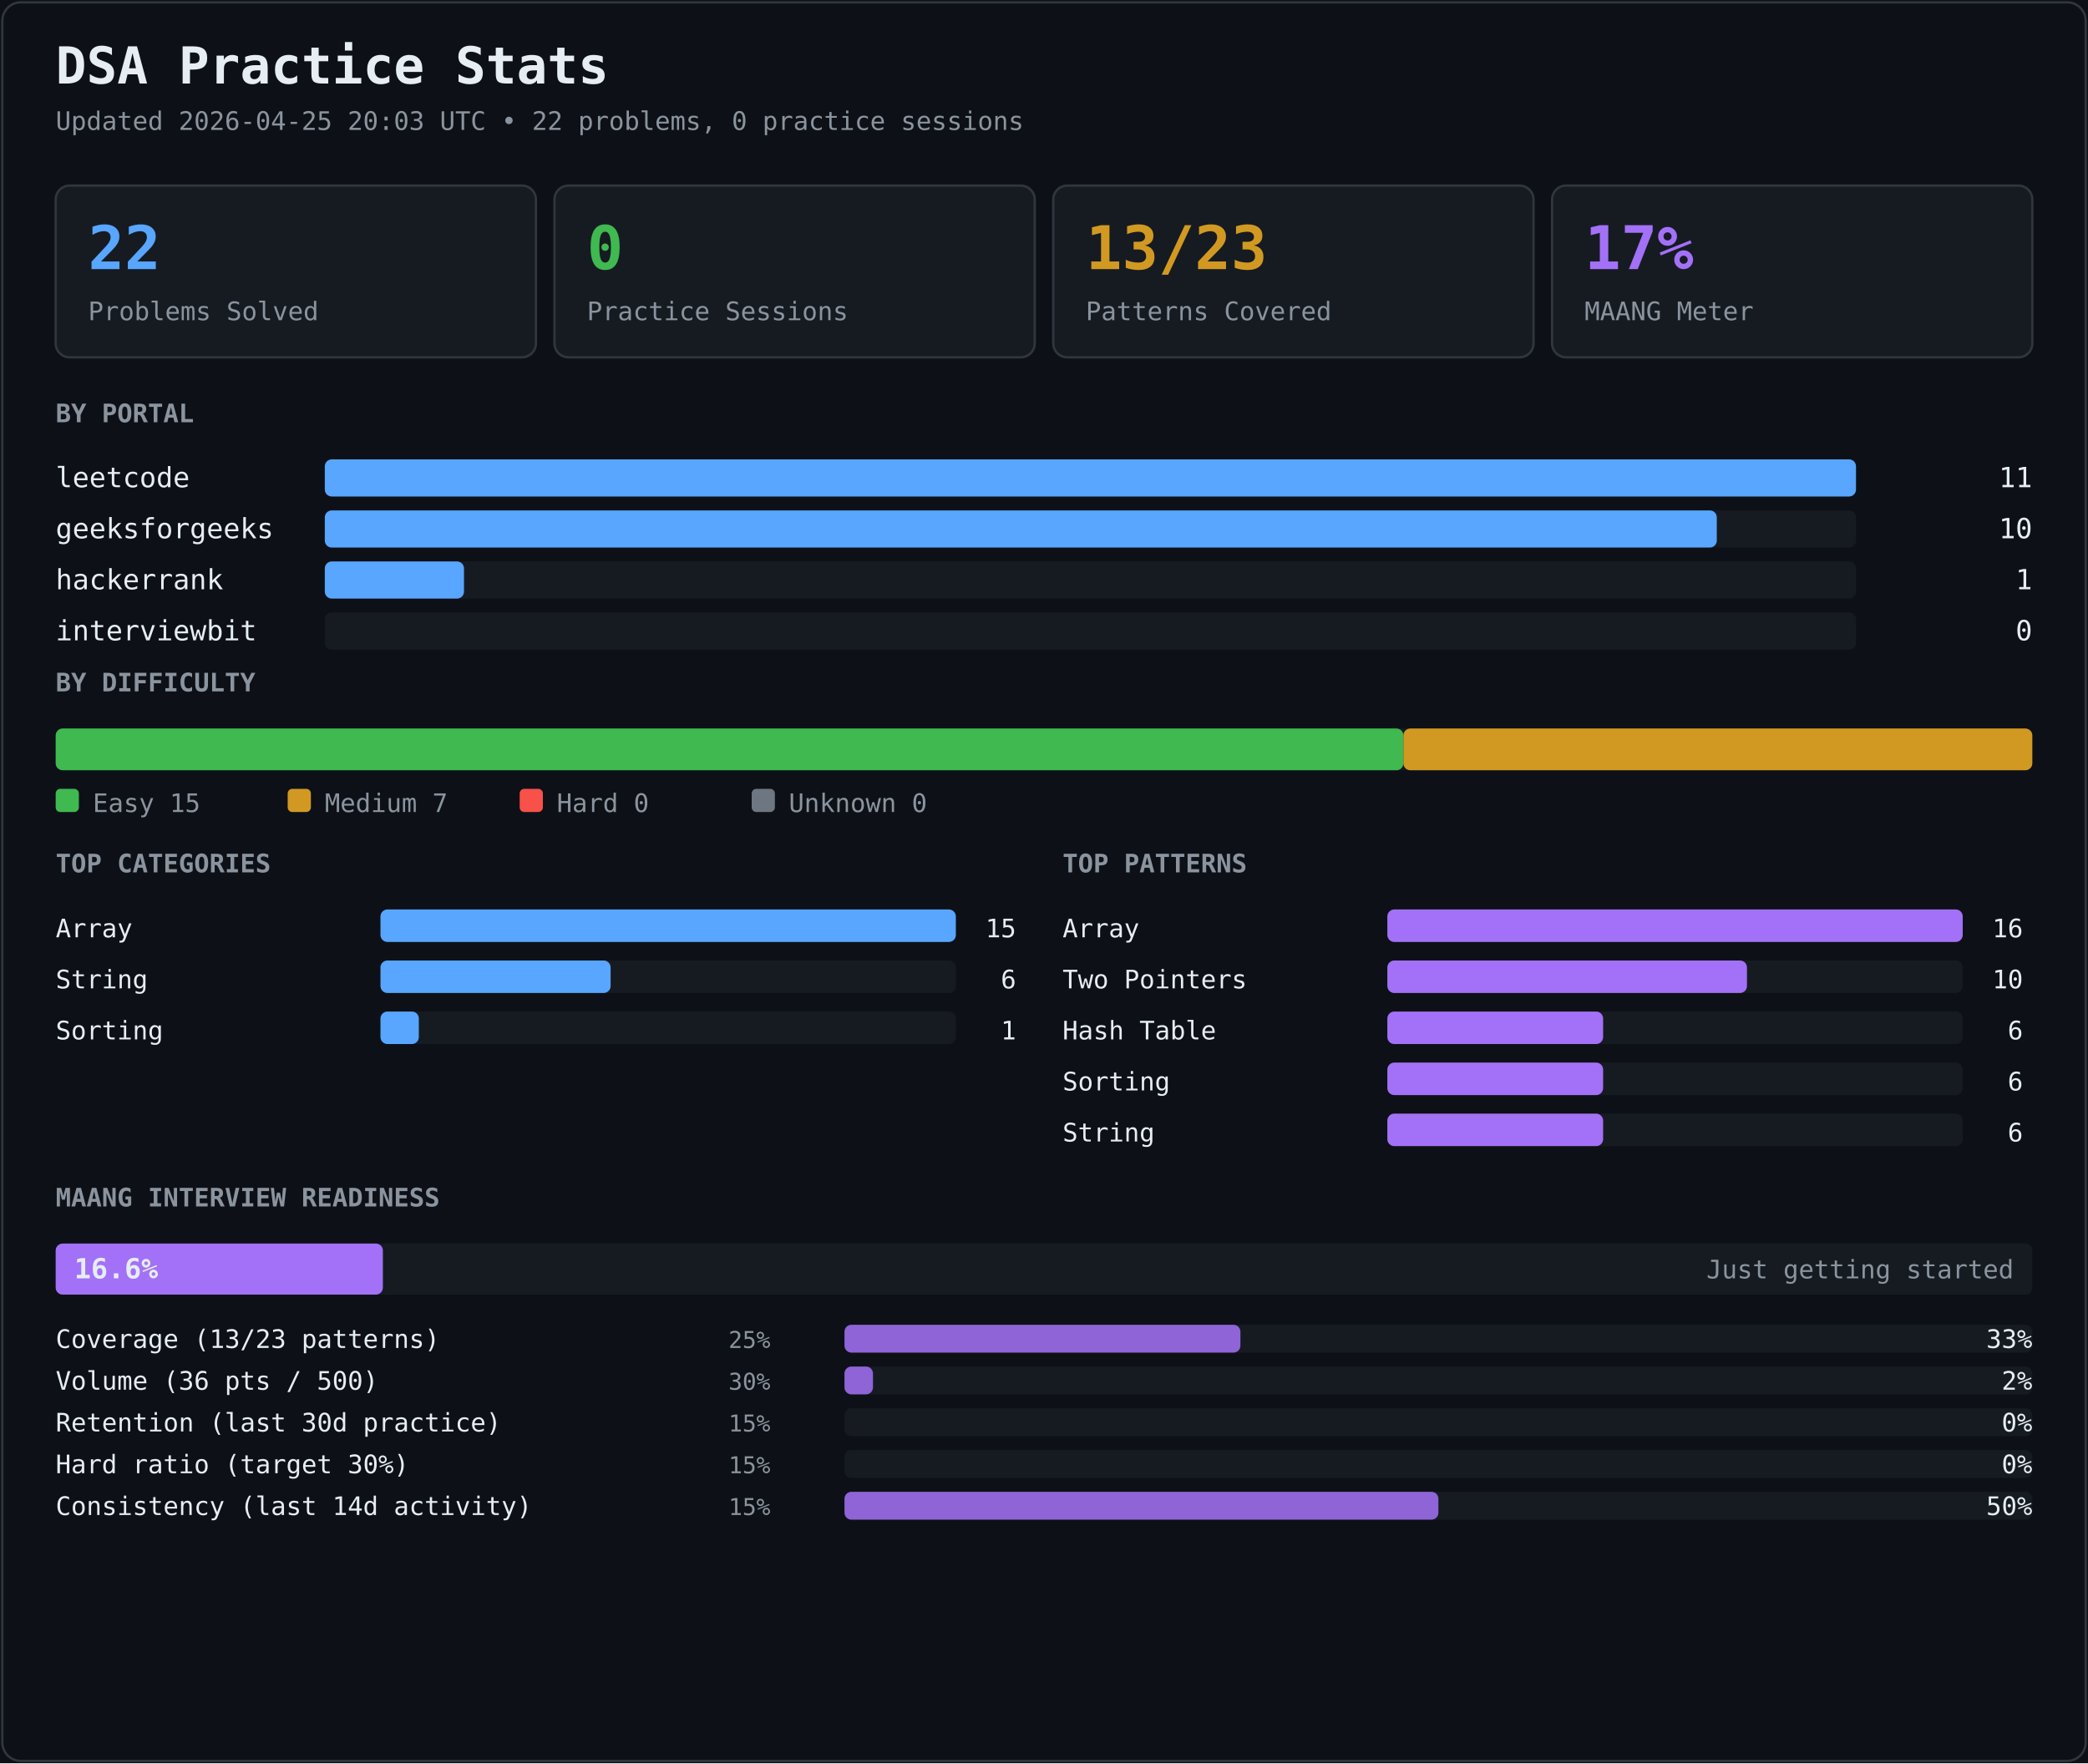
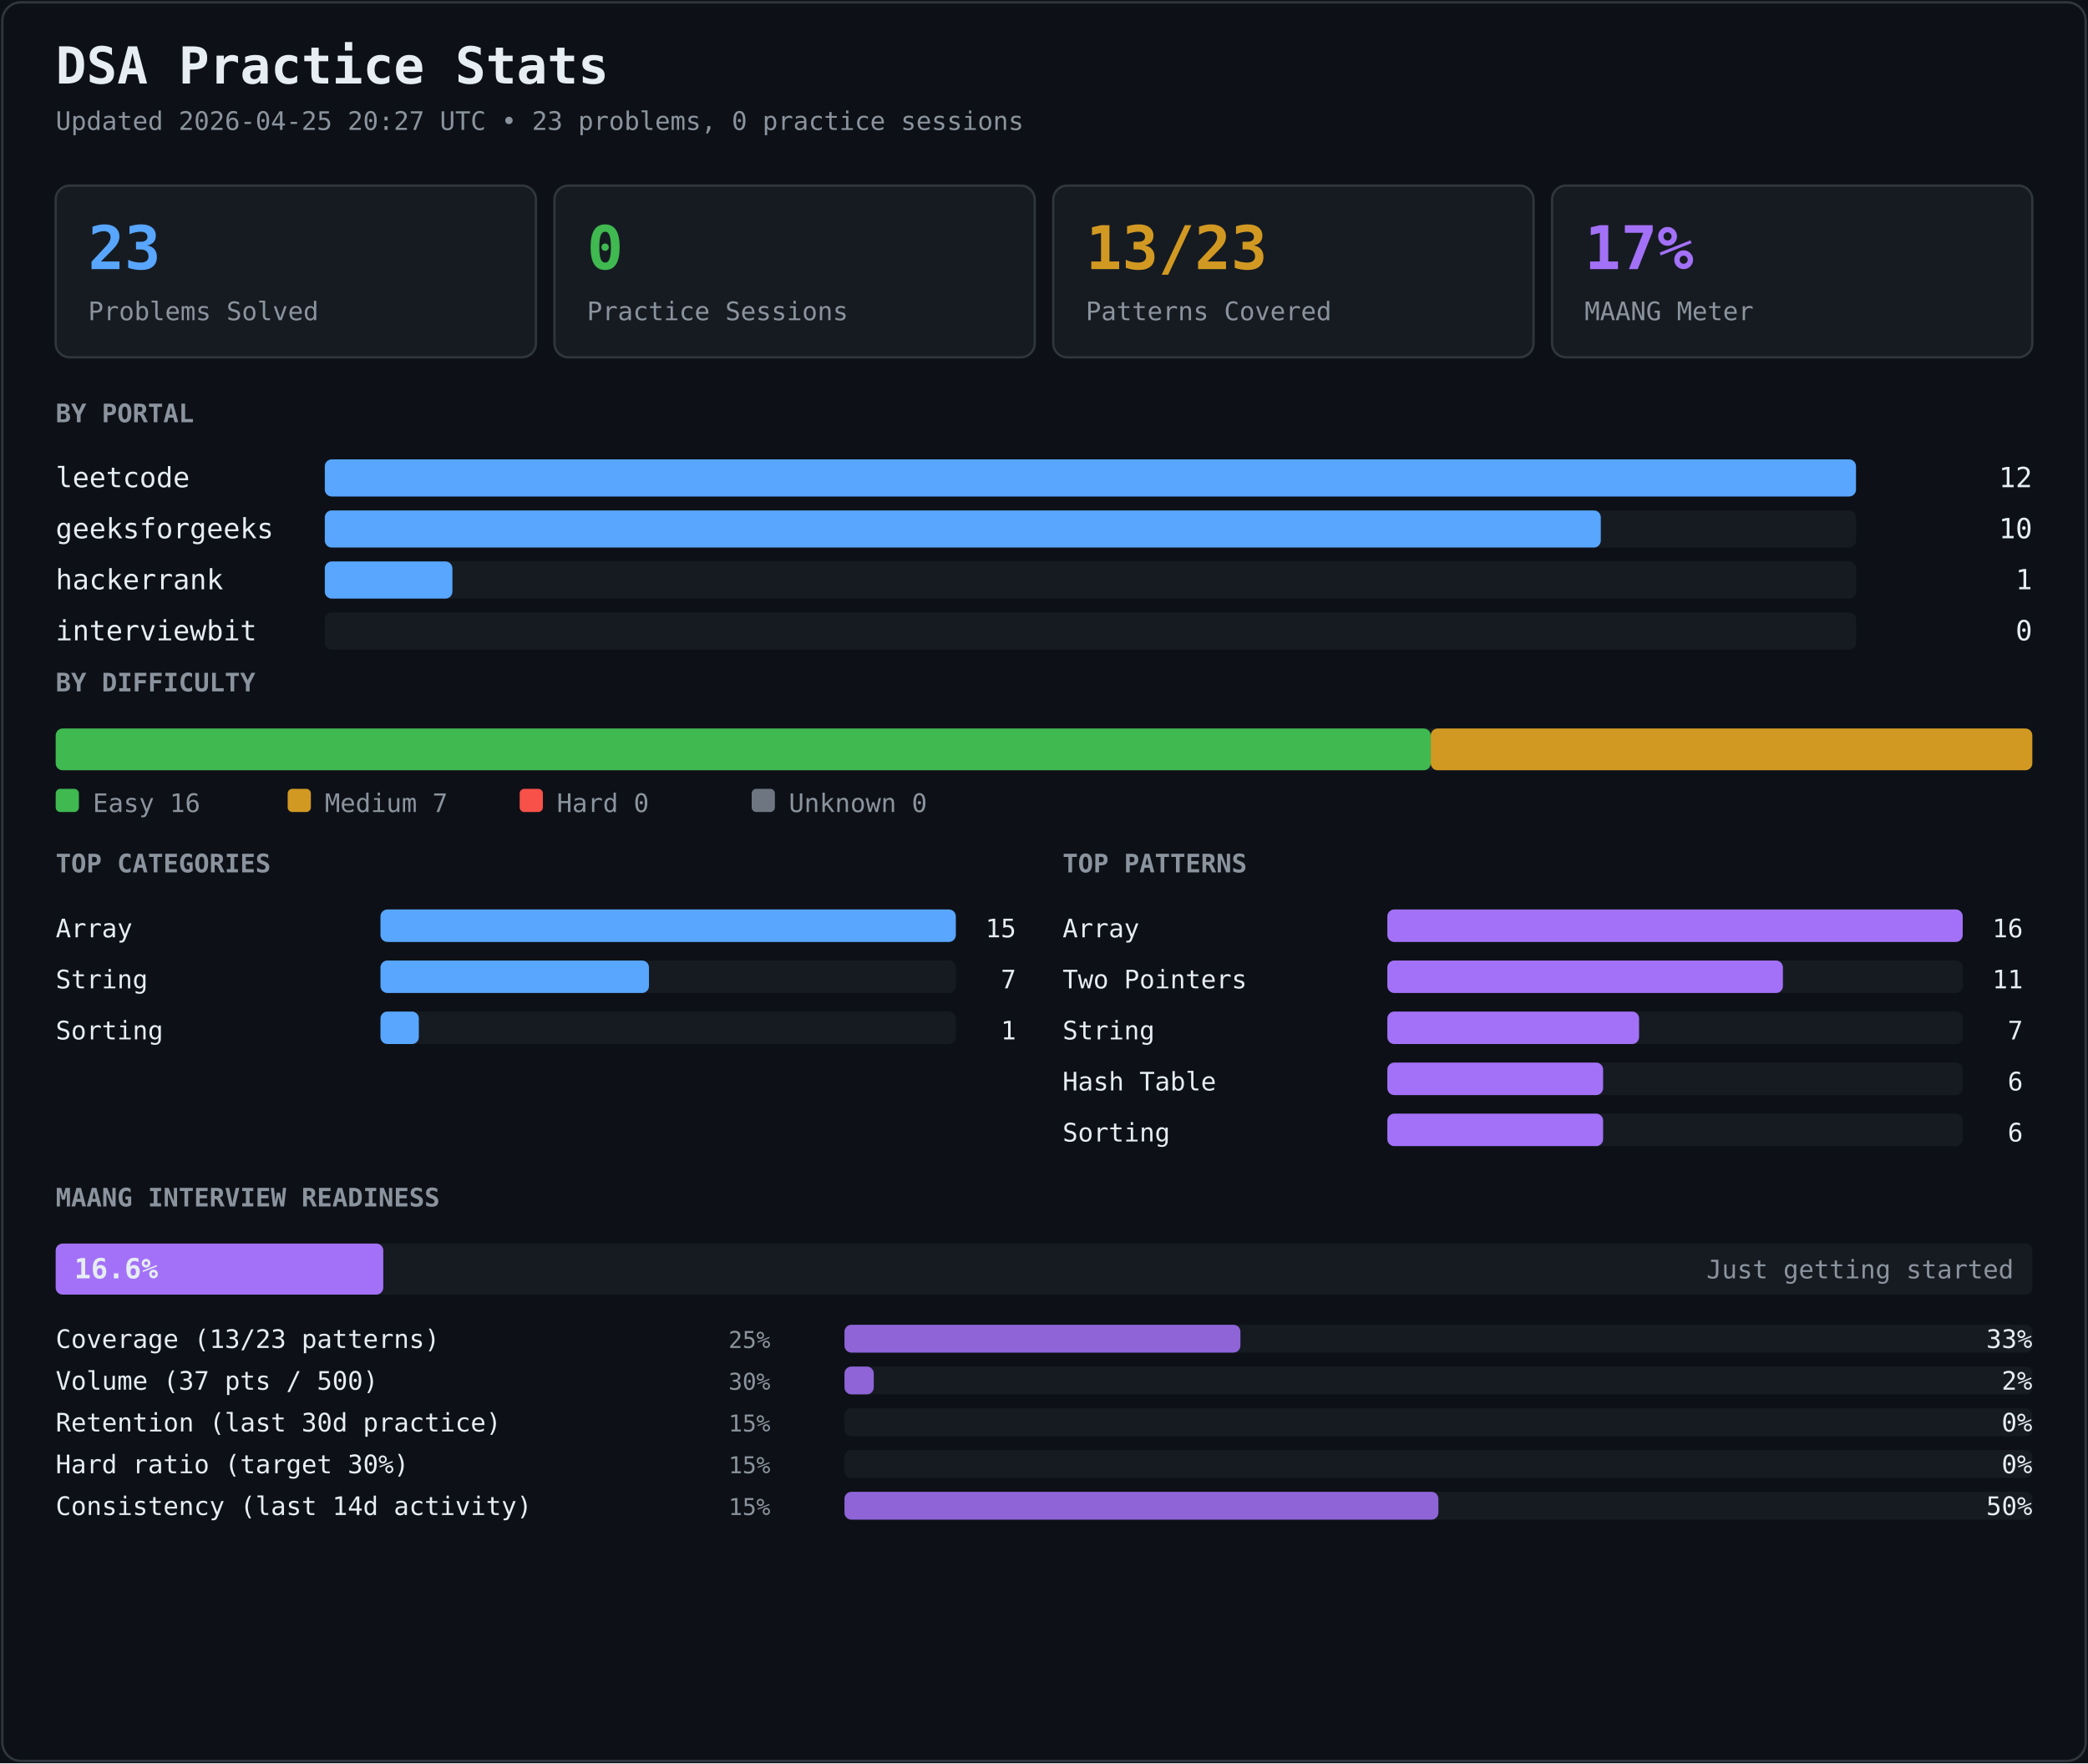
<svg xmlns="http://www.w3.org/2000/svg" width="900" height="760" viewBox="0 0 900 760">
  <rect width="900" height="760" fill="#0d1117" />
  <rect x="1" y="1" width="898" height="758" fill="none" stroke="#30363d" rx="8" />
  <text x="24" y="36" font-family="ui-monospace, SFMono-Regular, Menlo, Consolas, monospace" font-size="22" font-weight="700" fill="#e6edf3" text-anchor="start">DSA Practice Stats</text>
-   <text x="24" y="56" font-family="ui-monospace, SFMono-Regular, Menlo, Consolas, monospace" font-size="11" font-weight="400" fill="#8b949e" text-anchor="start">Updated 2026-04-25 20:03 UTC • 22 problems, 0 practice sessions</text>
+   <text x="24" y="56" font-family="ui-monospace, SFMono-Regular, Menlo, Consolas, monospace" font-size="11" font-weight="400" fill="#8b949e" text-anchor="start">Updated 2026-04-25 20:27 UTC • 23 problems, 0 practice sessions</text>
  <rect x="24" y="80" width="207" height="74" rx="6" fill="#161b22" stroke="#30363d" />
-   <text x="38" y="116" font-family="ui-monospace, SFMono-Regular, Menlo, Consolas, monospace" font-size="26" font-weight="700" fill="#58a6ff" text-anchor="start">22</text>
+   <text x="38" y="116" font-family="ui-monospace, SFMono-Regular, Menlo, Consolas, monospace" font-size="26" font-weight="700" fill="#58a6ff" text-anchor="start">23</text>
  <text x="38" y="138" font-family="ui-monospace, SFMono-Regular, Menlo, Consolas, monospace" font-size="11" font-weight="400" fill="#8b949e" text-anchor="start">Problems Solved</text>
  <rect x="239" y="80" width="207" height="74" rx="6" fill="#161b22" stroke="#30363d" />
  <text x="253" y="116" font-family="ui-monospace, SFMono-Regular, Menlo, Consolas, monospace" font-size="26" font-weight="700" fill="#3fb950" text-anchor="start">0</text>
  <text x="253" y="138" font-family="ui-monospace, SFMono-Regular, Menlo, Consolas, monospace" font-size="11" font-weight="400" fill="#8b949e" text-anchor="start">Practice Sessions</text>
  <rect x="454" y="80" width="207" height="74" rx="6" fill="#161b22" stroke="#30363d" />
  <text x="468" y="116" font-family="ui-monospace, SFMono-Regular, Menlo, Consolas, monospace" font-size="26" font-weight="700" fill="#d29922" text-anchor="start">13/23</text>
  <text x="468" y="138" font-family="ui-monospace, SFMono-Regular, Menlo, Consolas, monospace" font-size="11" font-weight="400" fill="#8b949e" text-anchor="start">Patterns Covered</text>
  <rect x="669" y="80" width="207" height="74" rx="6" fill="#161b22" stroke="#30363d" />
  <text x="683" y="116" font-family="ui-monospace, SFMono-Regular, Menlo, Consolas, monospace" font-size="26" font-weight="700" fill="#a371f7" text-anchor="start">17%</text>
  <text x="683" y="138" font-family="ui-monospace, SFMono-Regular, Menlo, Consolas, monospace" font-size="11" font-weight="400" fill="#8b949e" text-anchor="start">MAANG Meter</text>
  <text x="24" y="182" font-family="ui-monospace, SFMono-Regular, Menlo, Consolas, monospace" font-size="11" font-weight="700" fill="#8b949e" text-anchor="start">BY PORTAL</text>
  <text x="24" y="210" font-family="ui-monospace, SFMono-Regular, Menlo, Consolas, monospace" font-size="12" font-weight="400" fill="#e6edf3" text-anchor="start">leetcode</text>
  <rect x="140" y="198" width="660" height="16" rx="3" fill="#161b22" opacity="1" />
  <rect x="140" y="198" width="660" height="16" rx="3" fill="#58a6ff" opacity="1" />
-   <text x="876" y="210" font-family="ui-monospace, SFMono-Regular, Menlo, Consolas, monospace" font-size="12" font-weight="400" fill="#e6edf3" text-anchor="end">11</text>
+   <text x="876" y="210" font-family="ui-monospace, SFMono-Regular, Menlo, Consolas, monospace" font-size="12" font-weight="400" fill="#e6edf3" text-anchor="end">12</text>
  <text x="24" y="232" font-family="ui-monospace, SFMono-Regular, Menlo, Consolas, monospace" font-size="12" font-weight="400" fill="#e6edf3" text-anchor="start">geeksforgeeks</text>
  <rect x="140" y="220" width="660" height="16" rx="3" fill="#161b22" opacity="1" />
-   <rect x="140" y="220" width="600" height="16" rx="3" fill="#58a6ff" opacity="1" />
+   <rect x="140" y="220" width="550" height="16" rx="3" fill="#58a6ff" opacity="1" />
  <text x="876" y="232" font-family="ui-monospace, SFMono-Regular, Menlo, Consolas, monospace" font-size="12" font-weight="400" fill="#e6edf3" text-anchor="end">10</text>
  <text x="24" y="254" font-family="ui-monospace, SFMono-Regular, Menlo, Consolas, monospace" font-size="12" font-weight="400" fill="#e6edf3" text-anchor="start">hackerrank</text>
  <rect x="140" y="242" width="660" height="16" rx="3" fill="#161b22" opacity="1" />
-   <rect x="140" y="242" width="60" height="16" rx="3" fill="#58a6ff" opacity="1" />
+   <rect x="140" y="242" width="55" height="16" rx="3" fill="#58a6ff" opacity="1" />
  <text x="876" y="254" font-family="ui-monospace, SFMono-Regular, Menlo, Consolas, monospace" font-size="12" font-weight="400" fill="#e6edf3" text-anchor="end">1</text>
  <text x="24" y="276" font-family="ui-monospace, SFMono-Regular, Menlo, Consolas, monospace" font-size="12" font-weight="400" fill="#e6edf3" text-anchor="start">interviewbit</text>
  <rect x="140" y="264" width="660" height="16" rx="3" fill="#161b22" opacity="1" />
  <text x="876" y="276" font-family="ui-monospace, SFMono-Regular, Menlo, Consolas, monospace" font-size="12" font-weight="400" fill="#e6edf3" text-anchor="end">0</text>
  <text x="24" y="298" font-family="ui-monospace, SFMono-Regular, Menlo, Consolas, monospace" font-size="11" font-weight="700" fill="#8b949e" text-anchor="start">BY DIFFICULTY</text>
  <rect x="24" y="314" width="852" height="18" rx="3" fill="#161b22" opacity="1" />
-   <rect x="24" y="314" width="580.909" height="18" rx="3" fill="#3fb950" opacity="1" />
-   <rect x="604.909" y="314" width="271.091" height="18" rx="3" fill="#d29922" opacity="1" />
+   <rect x="24" y="314" width="592.696" height="18" rx="3" fill="#3fb950" opacity="1" />
+   <rect x="616.696" y="314" width="259.304" height="18" rx="3" fill="#d29922" opacity="1" />
  <rect x="24" y="340" width="10" height="10" rx="2" fill="#3fb950" />
-   <text x="40" y="350" font-family="ui-monospace, SFMono-Regular, Menlo, Consolas, monospace" font-size="11" font-weight="400" fill="#8b949e" text-anchor="start">Easy 15</text>
+   <text x="40" y="350" font-family="ui-monospace, SFMono-Regular, Menlo, Consolas, monospace" font-size="11" font-weight="400" fill="#8b949e" text-anchor="start">Easy 16</text>
  <rect x="124" y="340" width="10" height="10" rx="2" fill="#d29922" />
  <text x="140" y="350" font-family="ui-monospace, SFMono-Regular, Menlo, Consolas, monospace" font-size="11" font-weight="400" fill="#8b949e" text-anchor="start">Medium 7</text>
  <rect x="224" y="340" width="10" height="10" rx="2" fill="#f85149" />
  <text x="240" y="350" font-family="ui-monospace, SFMono-Regular, Menlo, Consolas, monospace" font-size="11" font-weight="400" fill="#8b949e" text-anchor="start">Hard 0</text>
  <rect x="324" y="340" width="10" height="10" rx="2" fill="#6e7681" />
  <text x="340" y="350" font-family="ui-monospace, SFMono-Regular, Menlo, Consolas, monospace" font-size="11" font-weight="400" fill="#8b949e" text-anchor="start">Unknown 0</text>
  <text x="24" y="376" font-family="ui-monospace, SFMono-Regular, Menlo, Consolas, monospace" font-size="11" font-weight="700" fill="#8b949e" text-anchor="start">TOP CATEGORIES</text>
  <text x="458" y="376" font-family="ui-monospace, SFMono-Regular, Menlo, Consolas, monospace" font-size="11" font-weight="700" fill="#8b949e" text-anchor="start">TOP PATTERNS</text>
  <text x="24" y="404" font-family="ui-monospace, SFMono-Regular, Menlo, Consolas, monospace" font-size="11" font-weight="400" fill="#e6edf3" text-anchor="start">Array</text>
  <rect x="164" y="392" width="248" height="14" rx="3" fill="#161b22" opacity="1" />
  <rect x="164" y="392" width="248" height="14" rx="3" fill="#58a6ff" opacity="1" />
  <text x="438" y="404" font-family="ui-monospace, SFMono-Regular, Menlo, Consolas, monospace" font-size="11" font-weight="400" fill="#e6edf3" text-anchor="end">15</text>
  <text x="458" y="404" font-family="ui-monospace, SFMono-Regular, Menlo, Consolas, monospace" font-size="11" font-weight="400" fill="#e6edf3" text-anchor="start">Array</text>
  <rect x="598" y="392" width="248" height="14" rx="3" fill="#161b22" opacity="1" />
  <rect x="598" y="392" width="248" height="14" rx="3" fill="#a371f7" opacity="1" />
  <text x="872" y="404" font-family="ui-monospace, SFMono-Regular, Menlo, Consolas, monospace" font-size="11" font-weight="400" fill="#e6edf3" text-anchor="end">16</text>
  <text x="24" y="426" font-family="ui-monospace, SFMono-Regular, Menlo, Consolas, monospace" font-size="11" font-weight="400" fill="#e6edf3" text-anchor="start">String</text>
  <rect x="164" y="414" width="248" height="14" rx="3" fill="#161b22" opacity="1" />
-   <rect x="164" y="414" width="99.2" height="14" rx="3" fill="#58a6ff" opacity="1" />
-   <text x="438" y="426" font-family="ui-monospace, SFMono-Regular, Menlo, Consolas, monospace" font-size="11" font-weight="400" fill="#e6edf3" text-anchor="end">6</text>
+   <rect x="164" y="414" width="115.733" height="14" rx="3" fill="#58a6ff" opacity="1" />
+   <text x="438" y="426" font-family="ui-monospace, SFMono-Regular, Menlo, Consolas, monospace" font-size="11" font-weight="400" fill="#e6edf3" text-anchor="end">7</text>
  <text x="458" y="426" font-family="ui-monospace, SFMono-Regular, Menlo, Consolas, monospace" font-size="11" font-weight="400" fill="#e6edf3" text-anchor="start">Two Pointers</text>
  <rect x="598" y="414" width="248" height="14" rx="3" fill="#161b22" opacity="1" />
-   <rect x="598" y="414" width="155" height="14" rx="3" fill="#a371f7" opacity="1" />
-   <text x="872" y="426" font-family="ui-monospace, SFMono-Regular, Menlo, Consolas, monospace" font-size="11" font-weight="400" fill="#e6edf3" text-anchor="end">10</text>
+   <rect x="598" y="414" width="170.5" height="14" rx="3" fill="#a371f7" opacity="1" />
+   <text x="872" y="426" font-family="ui-monospace, SFMono-Regular, Menlo, Consolas, monospace" font-size="11" font-weight="400" fill="#e6edf3" text-anchor="end">11</text>
  <text x="24" y="448" font-family="ui-monospace, SFMono-Regular, Menlo, Consolas, monospace" font-size="11" font-weight="400" fill="#e6edf3" text-anchor="start">Sorting</text>
  <rect x="164" y="436" width="248" height="14" rx="3" fill="#161b22" opacity="1" />
  <rect x="164" y="436" width="16.533" height="14" rx="3" fill="#58a6ff" opacity="1" />
  <text x="438" y="448" font-family="ui-monospace, SFMono-Regular, Menlo, Consolas, monospace" font-size="11" font-weight="400" fill="#e6edf3" text-anchor="end">1</text>
-   <text x="458" y="448" font-family="ui-monospace, SFMono-Regular, Menlo, Consolas, monospace" font-size="11" font-weight="400" fill="#e6edf3" text-anchor="start">Hash Table</text>
+   <text x="458" y="448" font-family="ui-monospace, SFMono-Regular, Menlo, Consolas, monospace" font-size="11" font-weight="400" fill="#e6edf3" text-anchor="start">String</text>
  <rect x="598" y="436" width="248" height="14" rx="3" fill="#161b22" opacity="1" />
-   <rect x="598" y="436" width="93" height="14" rx="3" fill="#a371f7" opacity="1" />
-   <text x="872" y="448" font-family="ui-monospace, SFMono-Regular, Menlo, Consolas, monospace" font-size="11" font-weight="400" fill="#e6edf3" text-anchor="end">6</text>
-   <text x="458" y="470" font-family="ui-monospace, SFMono-Regular, Menlo, Consolas, monospace" font-size="11" font-weight="400" fill="#e6edf3" text-anchor="start">Sorting</text>
+   <rect x="598" y="436" width="108.5" height="14" rx="3" fill="#a371f7" opacity="1" />
+   <text x="872" y="448" font-family="ui-monospace, SFMono-Regular, Menlo, Consolas, monospace" font-size="11" font-weight="400" fill="#e6edf3" text-anchor="end">7</text>
+   <text x="458" y="470" font-family="ui-monospace, SFMono-Regular, Menlo, Consolas, monospace" font-size="11" font-weight="400" fill="#e6edf3" text-anchor="start">Hash Table</text>
  <rect x="598" y="458" width="248" height="14" rx="3" fill="#161b22" opacity="1" />
  <rect x="598" y="458" width="93" height="14" rx="3" fill="#a371f7" opacity="1" />
  <text x="872" y="470" font-family="ui-monospace, SFMono-Regular, Menlo, Consolas, monospace" font-size="11" font-weight="400" fill="#e6edf3" text-anchor="end">6</text>
-   <text x="458" y="492" font-family="ui-monospace, SFMono-Regular, Menlo, Consolas, monospace" font-size="11" font-weight="400" fill="#e6edf3" text-anchor="start">String</text>
+   <text x="458" y="492" font-family="ui-monospace, SFMono-Regular, Menlo, Consolas, monospace" font-size="11" font-weight="400" fill="#e6edf3" text-anchor="start">Sorting</text>
  <rect x="598" y="480" width="248" height="14" rx="3" fill="#161b22" opacity="1" />
  <rect x="598" y="480" width="93" height="14" rx="3" fill="#a371f7" opacity="1" />
  <text x="872" y="492" font-family="ui-monospace, SFMono-Regular, Menlo, Consolas, monospace" font-size="11" font-weight="400" fill="#e6edf3" text-anchor="end">6</text>
  <text x="24" y="520" font-family="ui-monospace, SFMono-Regular, Menlo, Consolas, monospace" font-size="11" font-weight="700" fill="#8b949e" text-anchor="start">MAANG INTERVIEW READINESS</text>
  <rect x="24" y="536" width="852" height="22" rx="3" fill="#161b22" opacity="1" />
-   <rect x="24" y="536" width="141.034" height="22" rx="3" fill="#a371f7" opacity="1" />
+   <rect x="24" y="536" width="141.205" height="22" rx="3" fill="#a371f7" opacity="1" />
  <text x="32" y="551" font-family="ui-monospace, SFMono-Regular, Menlo, Consolas, monospace" font-size="12" font-weight="700" fill="#e6edf3" text-anchor="start">16.6%</text>
  <text x="868" y="551" font-family="ui-monospace, SFMono-Regular, Menlo, Consolas, monospace" font-size="11" font-weight="400" fill="#8b949e" text-anchor="end">Just getting started</text>
  <text x="24" y="581" font-family="ui-monospace, SFMono-Regular, Menlo, Consolas, monospace" font-size="11" font-weight="400" fill="#e6edf3" text-anchor="start">Coverage (13/23 patterns)</text>
  <text x="314" y="581" font-family="ui-monospace, SFMono-Regular, Menlo, Consolas, monospace" font-size="10" font-weight="400" fill="#8b949e" text-anchor="start">25%</text>
  <rect x="364" y="571" width="512" height="12" rx="3" fill="#161b22" opacity="1" />
  <rect x="364" y="571" width="170.667" height="12" rx="3" fill="#a371f7" opacity="0.85" />
  <text x="876" y="581" font-family="ui-monospace, SFMono-Regular, Menlo, Consolas, monospace" font-size="11" font-weight="400" fill="#e6edf3" text-anchor="end">33%</text>
-   <text x="24" y="599" font-family="ui-monospace, SFMono-Regular, Menlo, Consolas, monospace" font-size="11" font-weight="400" fill="#e6edf3" text-anchor="start">Volume (36 pts / 500)</text>
+   <text x="24" y="599" font-family="ui-monospace, SFMono-Regular, Menlo, Consolas, monospace" font-size="11" font-weight="400" fill="#e6edf3" text-anchor="start">Volume (37 pts / 500)</text>
  <text x="314" y="599" font-family="ui-monospace, SFMono-Regular, Menlo, Consolas, monospace" font-size="10" font-weight="400" fill="#8b949e" text-anchor="start">30%</text>
  <rect x="364" y="589" width="512" height="12" rx="3" fill="#161b22" opacity="1" />
-   <rect x="364" y="589" width="12.288" height="12" rx="3" fill="#a371f7" opacity="0.85" />
+   <rect x="364" y="589" width="12.629" height="12" rx="3" fill="#a371f7" opacity="0.85" />
  <text x="876" y="599" font-family="ui-monospace, SFMono-Regular, Menlo, Consolas, monospace" font-size="11" font-weight="400" fill="#e6edf3" text-anchor="end">2%</text>
  <text x="24" y="617" font-family="ui-monospace, SFMono-Regular, Menlo, Consolas, monospace" font-size="11" font-weight="400" fill="#e6edf3" text-anchor="start">Retention (last 30d practice)</text>
  <text x="314" y="617" font-family="ui-monospace, SFMono-Regular, Menlo, Consolas, monospace" font-size="10" font-weight="400" fill="#8b949e" text-anchor="start">15%</text>
  <rect x="364" y="607" width="512" height="12" rx="3" fill="#161b22" opacity="1" />
  <rect x="364" y="607" width="0" height="12" rx="3" fill="#a371f7" opacity="0.85" />
  <text x="876" y="617" font-family="ui-monospace, SFMono-Regular, Menlo, Consolas, monospace" font-size="11" font-weight="400" fill="#e6edf3" text-anchor="end">0%</text>
  <text x="24" y="635" font-family="ui-monospace, SFMono-Regular, Menlo, Consolas, monospace" font-size="11" font-weight="400" fill="#e6edf3" text-anchor="start">Hard ratio (target 30%)</text>
  <text x="314" y="635" font-family="ui-monospace, SFMono-Regular, Menlo, Consolas, monospace" font-size="10" font-weight="400" fill="#8b949e" text-anchor="start">15%</text>
  <rect x="364" y="625" width="512" height="12" rx="3" fill="#161b22" opacity="1" />
  <rect x="364" y="625" width="0" height="12" rx="3" fill="#a371f7" opacity="0.85" />
  <text x="876" y="635" font-family="ui-monospace, SFMono-Regular, Menlo, Consolas, monospace" font-size="11" font-weight="400" fill="#e6edf3" text-anchor="end">0%</text>
  <text x="24" y="653" font-family="ui-monospace, SFMono-Regular, Menlo, Consolas, monospace" font-size="11" font-weight="400" fill="#e6edf3" text-anchor="start">Consistency (last 14d activity)</text>
  <text x="314" y="653" font-family="ui-monospace, SFMono-Regular, Menlo, Consolas, monospace" font-size="10" font-weight="400" fill="#8b949e" text-anchor="start">15%</text>
  <rect x="364" y="643" width="512" height="12" rx="3" fill="#161b22" opacity="1" />
  <rect x="364" y="643" width="256" height="12" rx="3" fill="#a371f7" opacity="0.85" />
  <text x="876" y="653" font-family="ui-monospace, SFMono-Regular, Menlo, Consolas, monospace" font-size="11" font-weight="400" fill="#e6edf3" text-anchor="end">50%</text>
</svg>
